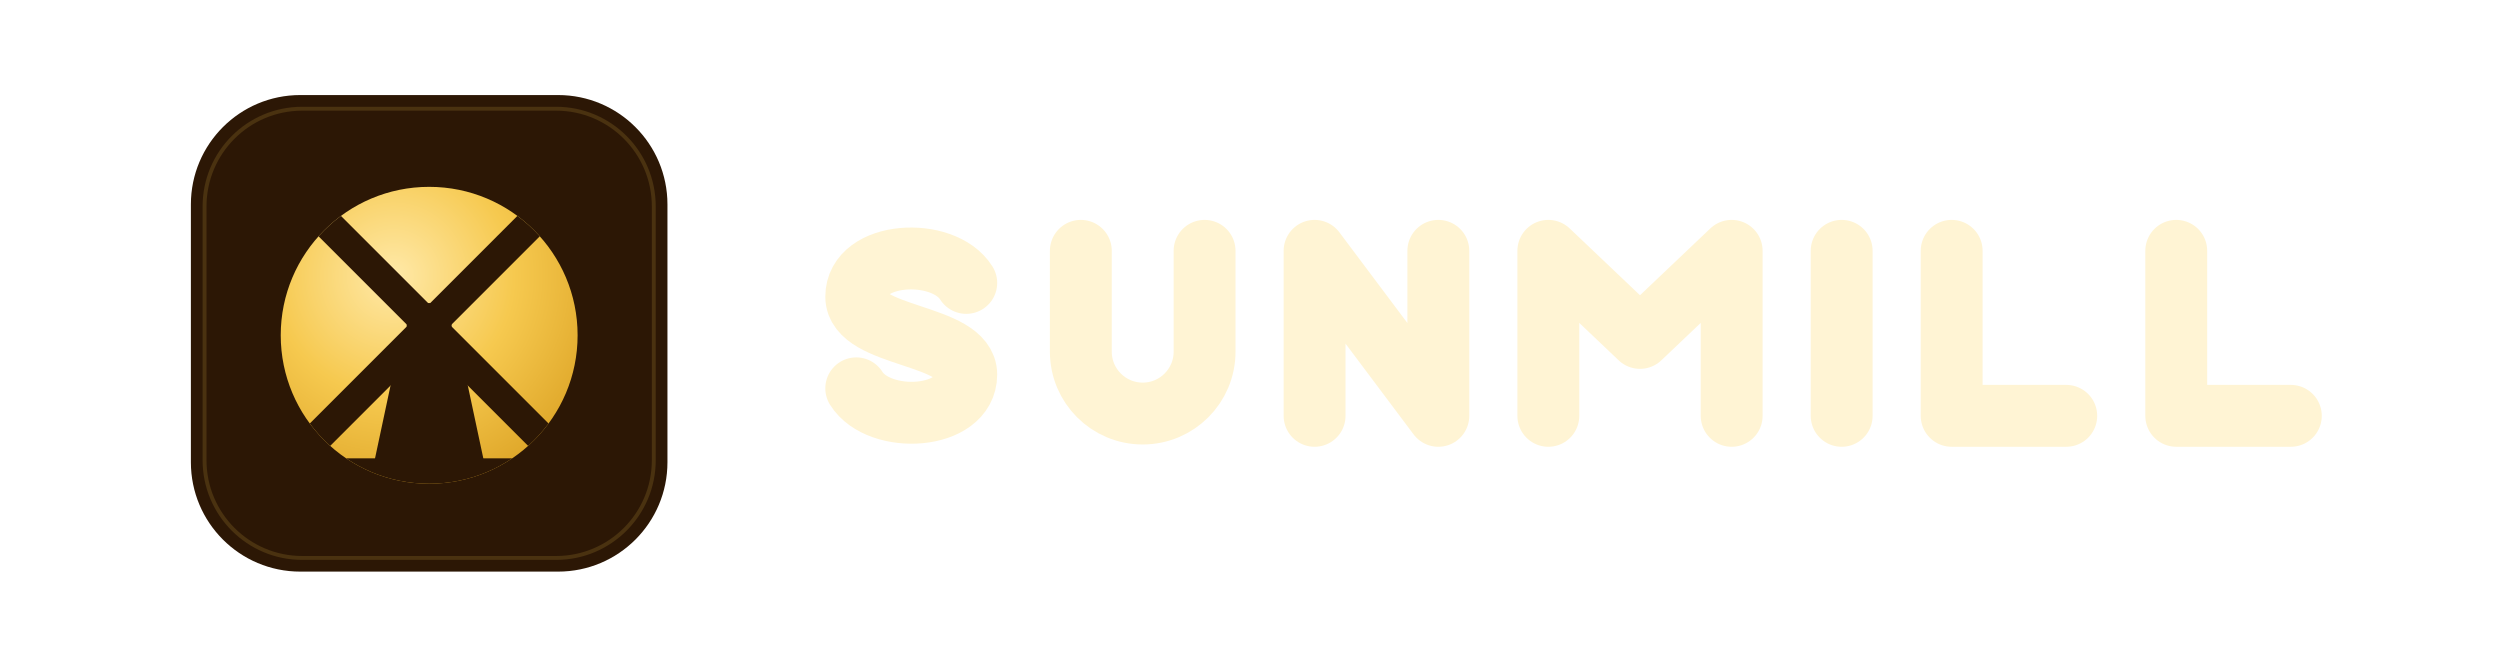
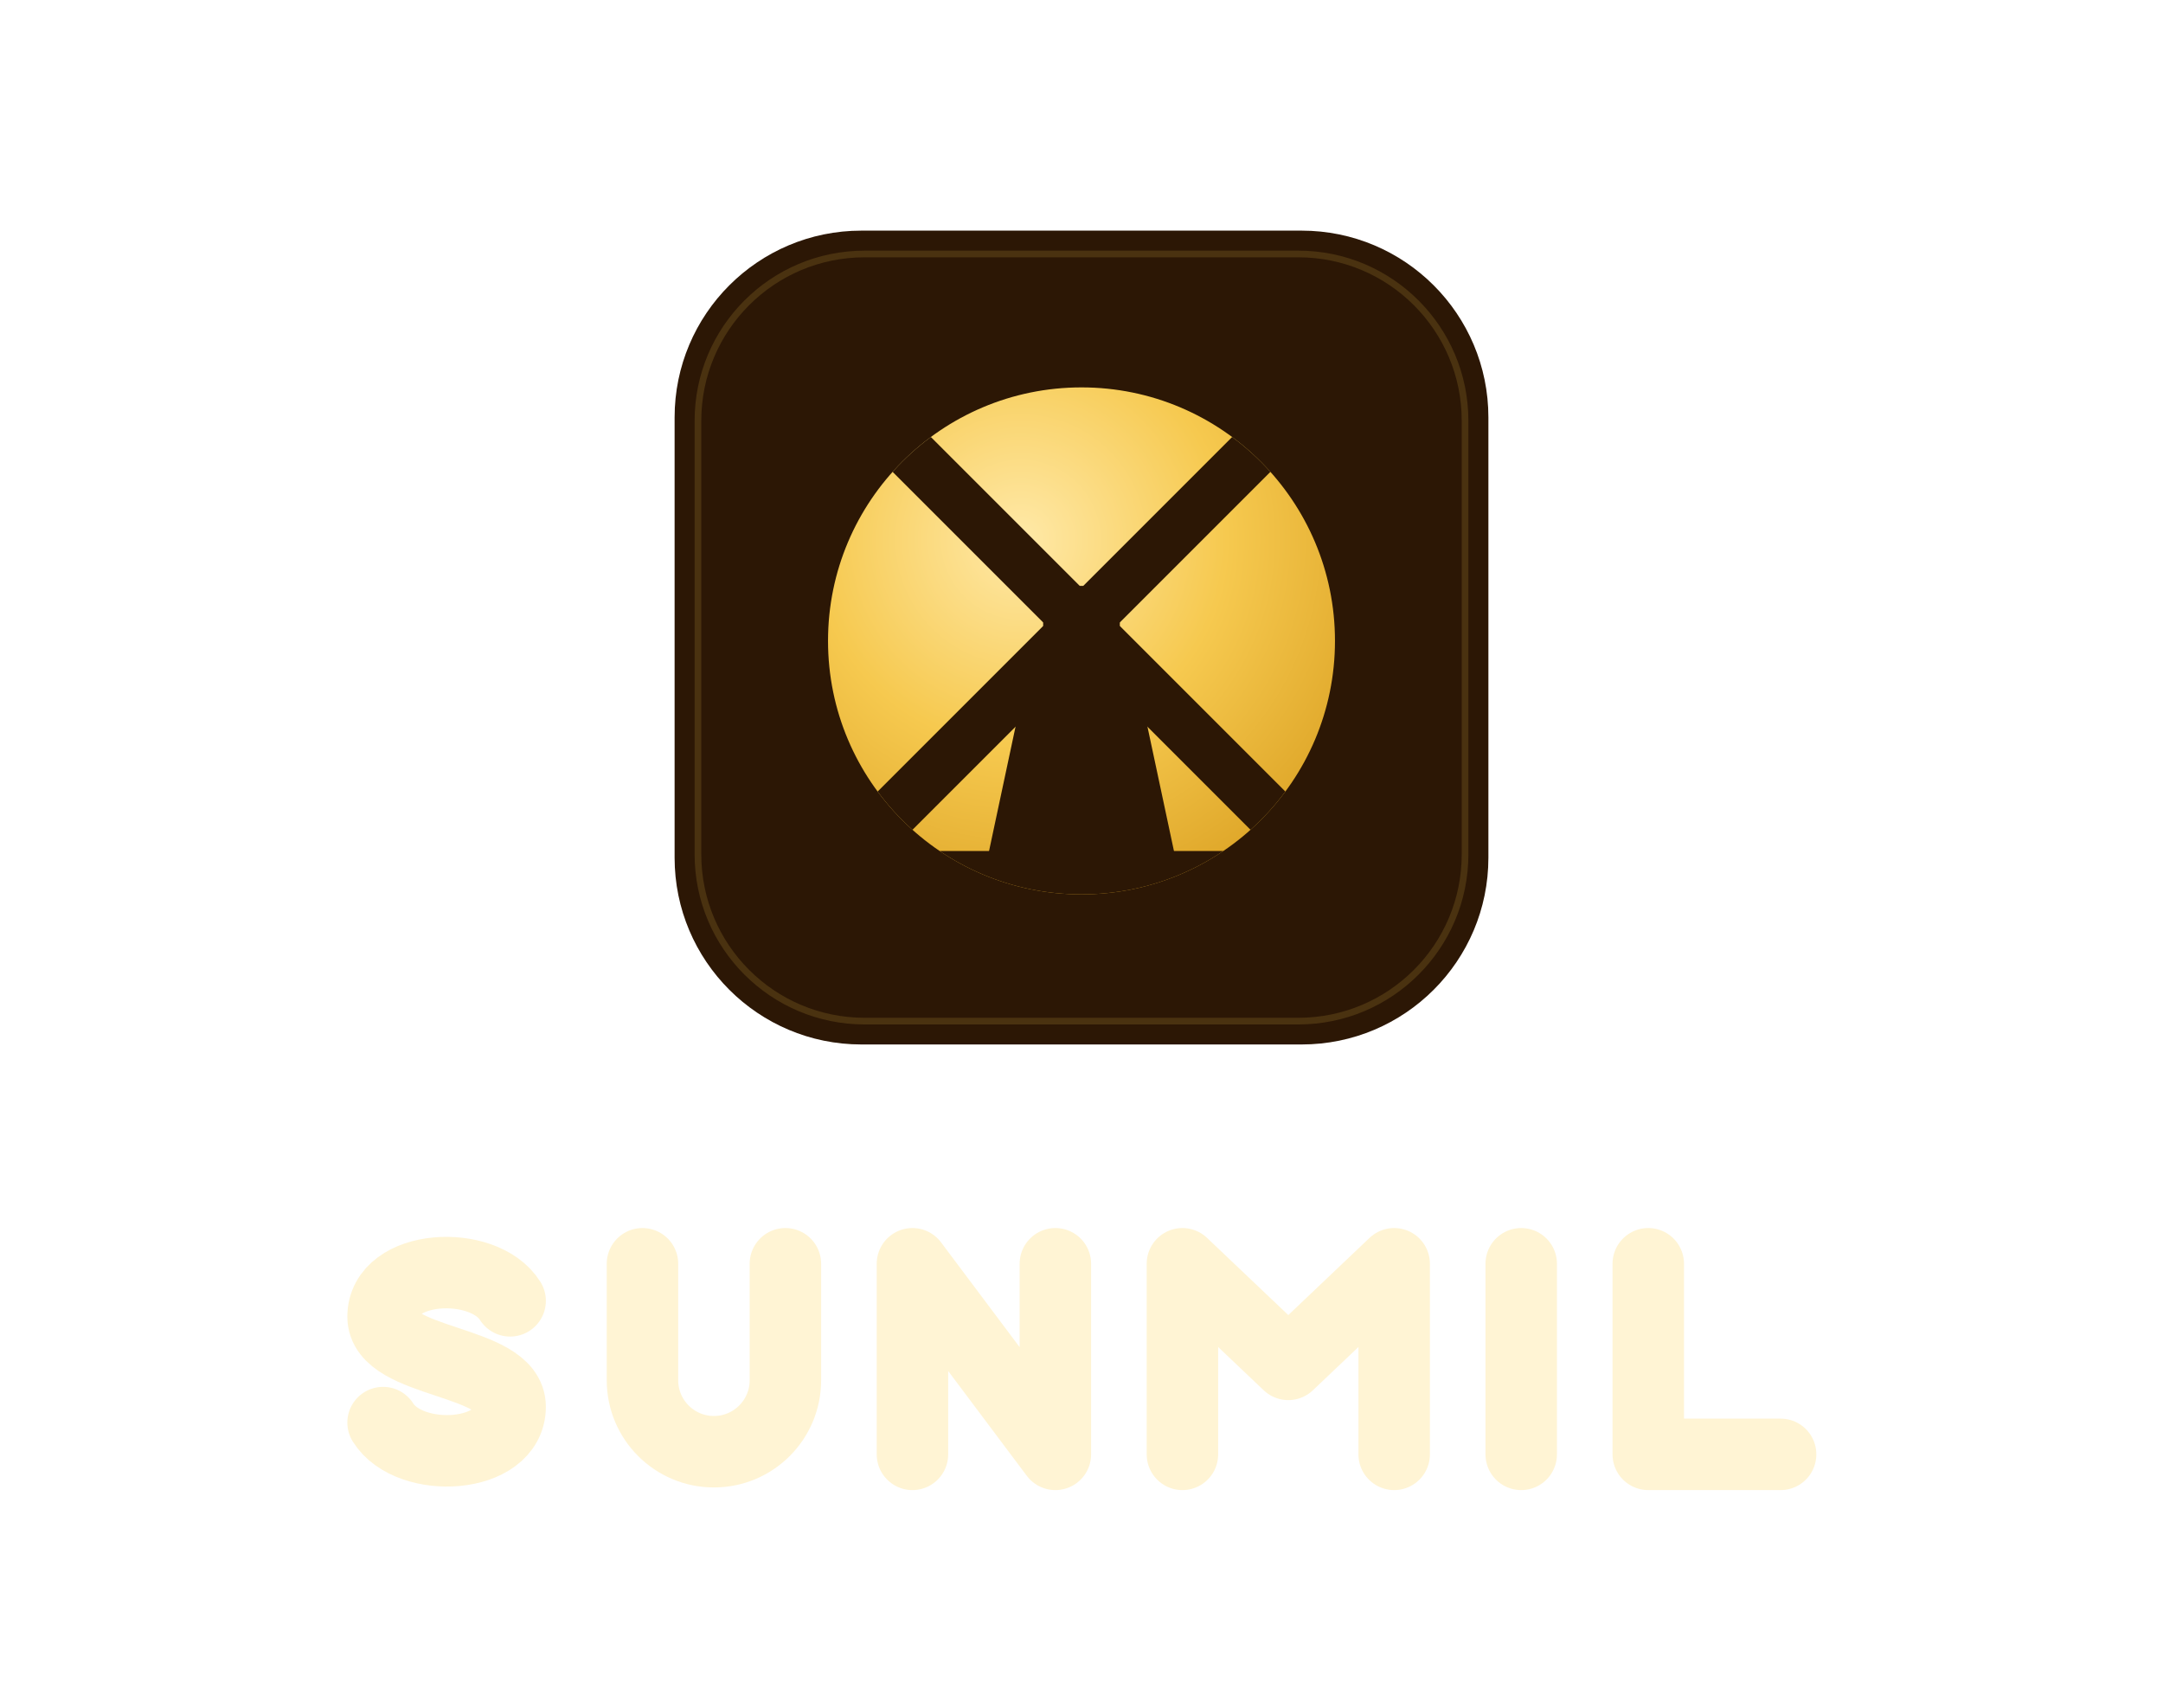
- <svg xmlns="http://www.w3.org/2000/svg" viewBox="0 0 1200 320" color="#FFF4D4" role="img" aria-label="SUNMILL">
+ <svg xmlns="http://www.w3.org/2000/svg" viewBox="0 0 760 600" color="#FFF4D4" role="img" aria-label="SUNMIL">
  <defs>
-     <radialGradient id="logolight-sun" cx="38%" cy="30%" r="78%">
+     <radialGradient id="logostackedlight-sun" cx="38%" cy="30%" r="78%">
      <stop offset="0" stop-color="#FFE9A8" />
      <stop offset="52%" stop-color="#F6C94F" />
      <stop offset="100%" stop-color="#DDA426" />
    </radialGradient>
-     <clipPath id="logolight-disc">
+     <clipPath id="logostackedlight-disc">
      <circle cx="256" cy="258" r="152" />
    </clipPath>
  </defs>
-   <g transform="translate(86,40) scale(0.46875)">
+   <g transform="translate(230,74) scale(0.5859375)">
    <rect x="12" y="12" width="488" height="488" rx="112" fill="#2C1705" />
-     <circle cx="256" cy="258" r="152" fill="url(#logolight-sun)" />
-     <g clip-path="url(#logolight-disc)" fill="#2C1705">
+     <circle cx="256" cy="258" r="152" fill="url(#logostackedlight-sun)" />
+     <g clip-path="url(#logostackedlight-disc)" fill="#2C1705">
      <rect x="60" y="384" width="392" height="92" />
      <path d="M198 396 L224 274 H288 L314 396 Z" />
      <path d="M214 278 Q256 222 298 278 Z" />
      <path d="M141 133 L371 363 M371 133 L141 363" stroke="#2C1705" stroke-width="31" fill="none" />
      <circle cx="256" cy="248" r="23" />
    </g>
    <rect x="26" y="26" width="460" height="460" rx="100" fill="none" stroke="#F6C94F" stroke-width="4" opacity=".15" />
  </g>
-   <g transform="translate(389,105) scale(1.1)">
+   <g transform="translate(116,431) scale(0.93)">
    <g fill="none" stroke="currentColor" stroke-width="27" stroke-linecap="round" stroke-linejoin="round">
      <path d="M68 28 C58 12 20 14 20 34 C20 52 68 50 68 68 C68 88 30 90 20 74" />
      <path d="M118 14 V58 a27 27 0 0 0 54 0 V14" />
      <path d="M220 86 V14 L274 86 V14" />
      <path d="M322 86 V14 L362 52 L402 14 V86" />
      <path d="M450 14 V86" />
      <path d="M498 14 V86 H548" />
-       <path d="M596 14 V86 H646" />
    </g>
  </g>
</svg>
